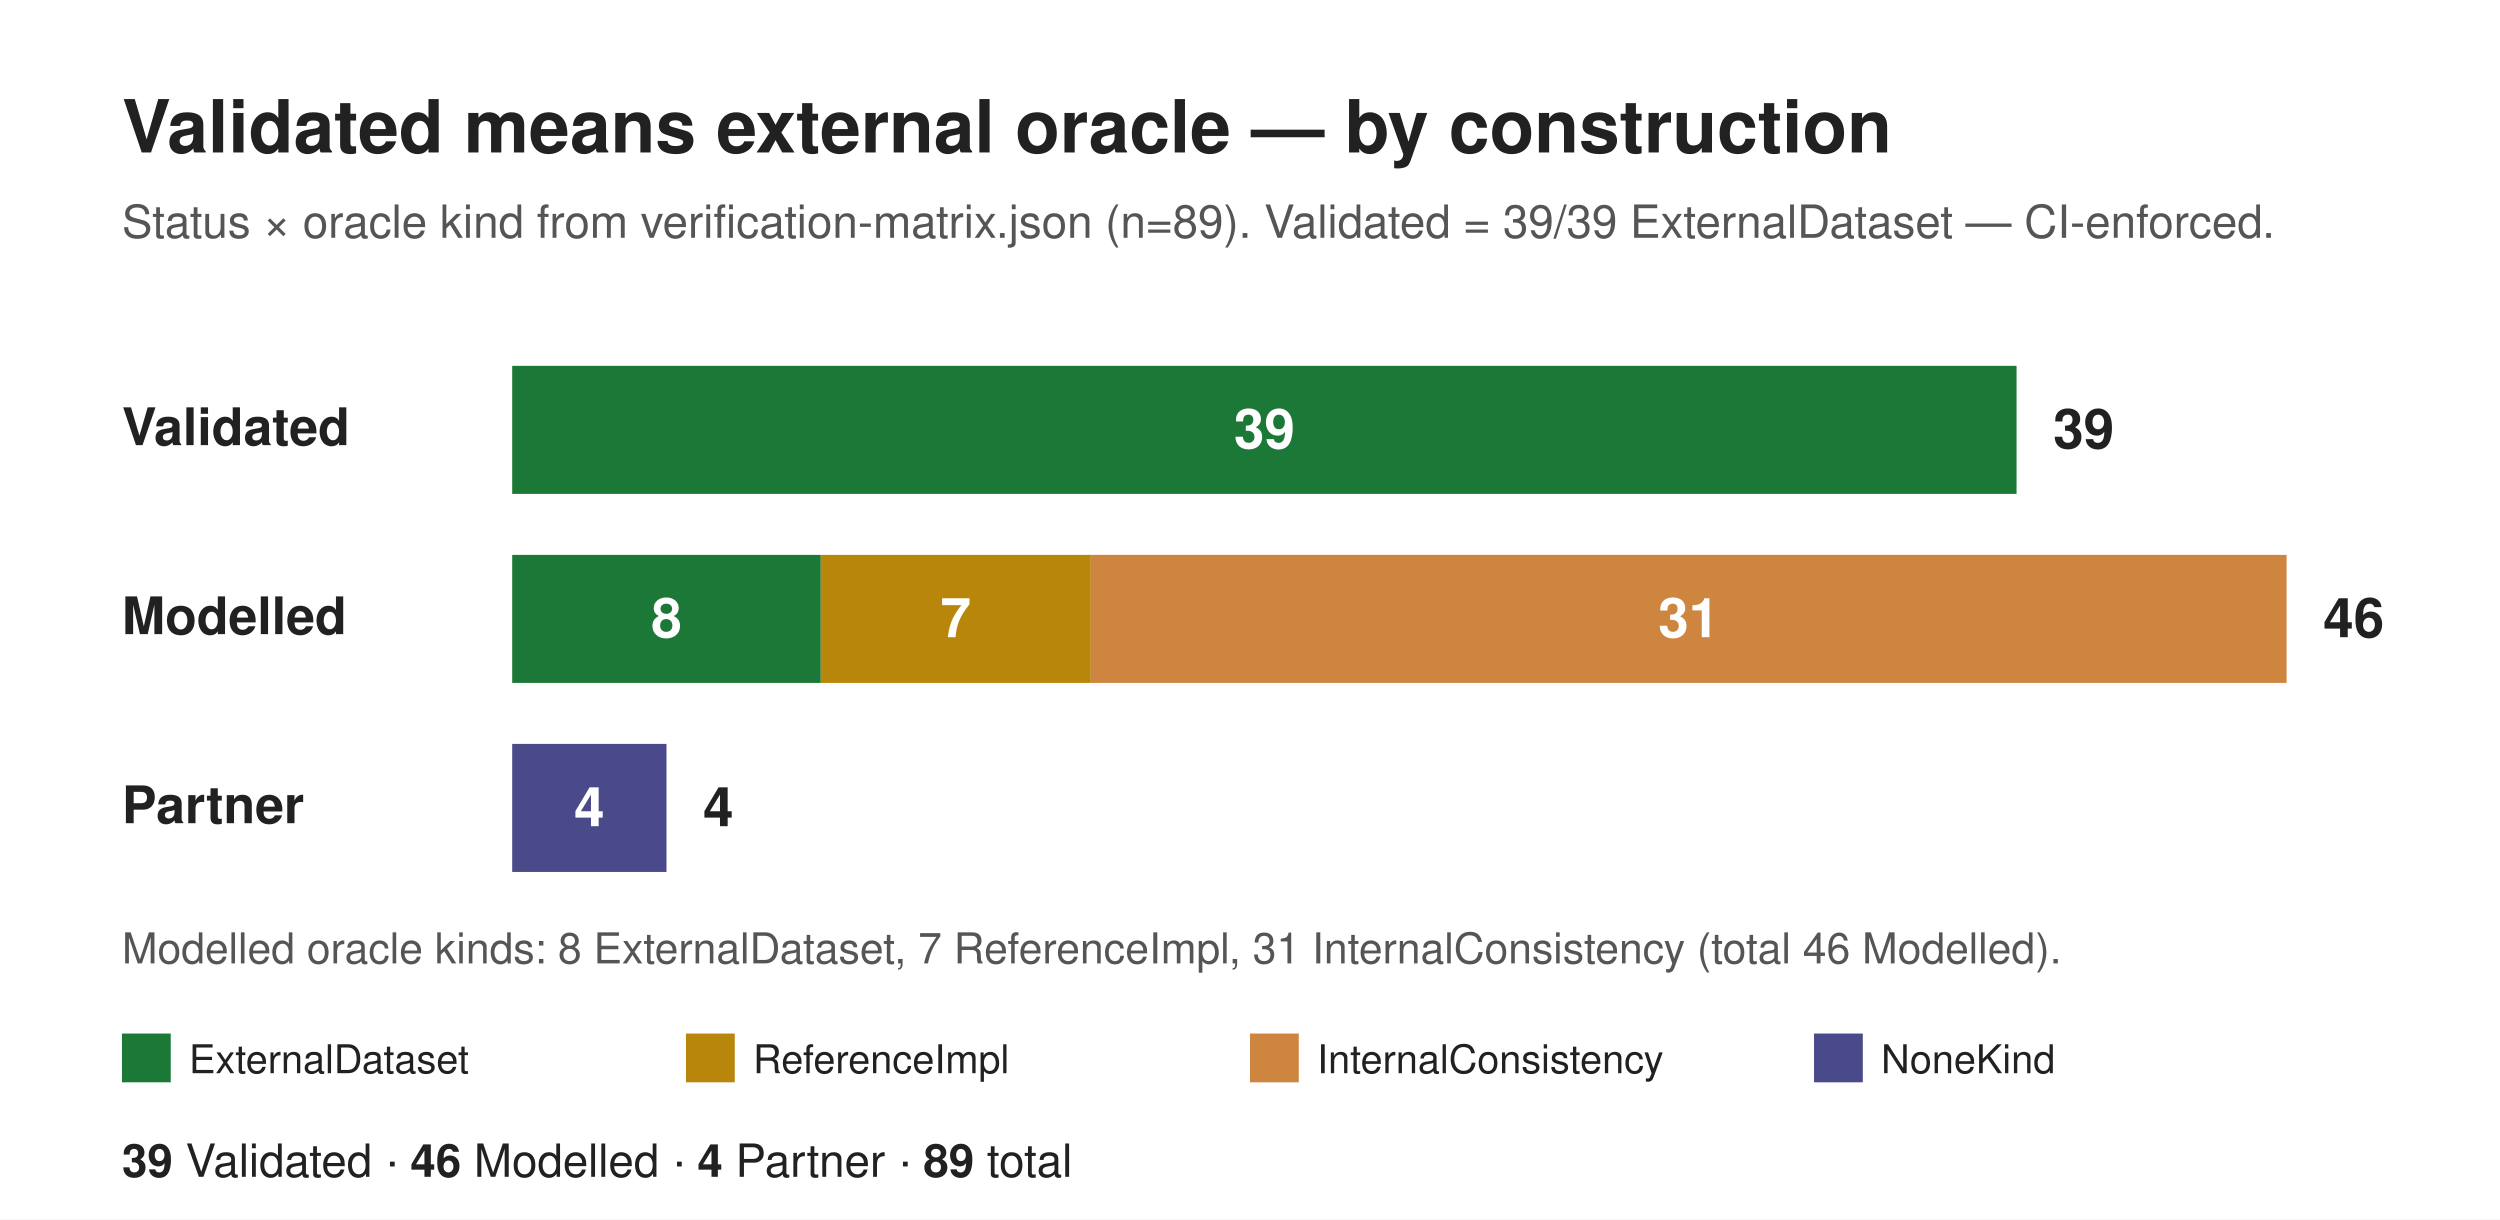
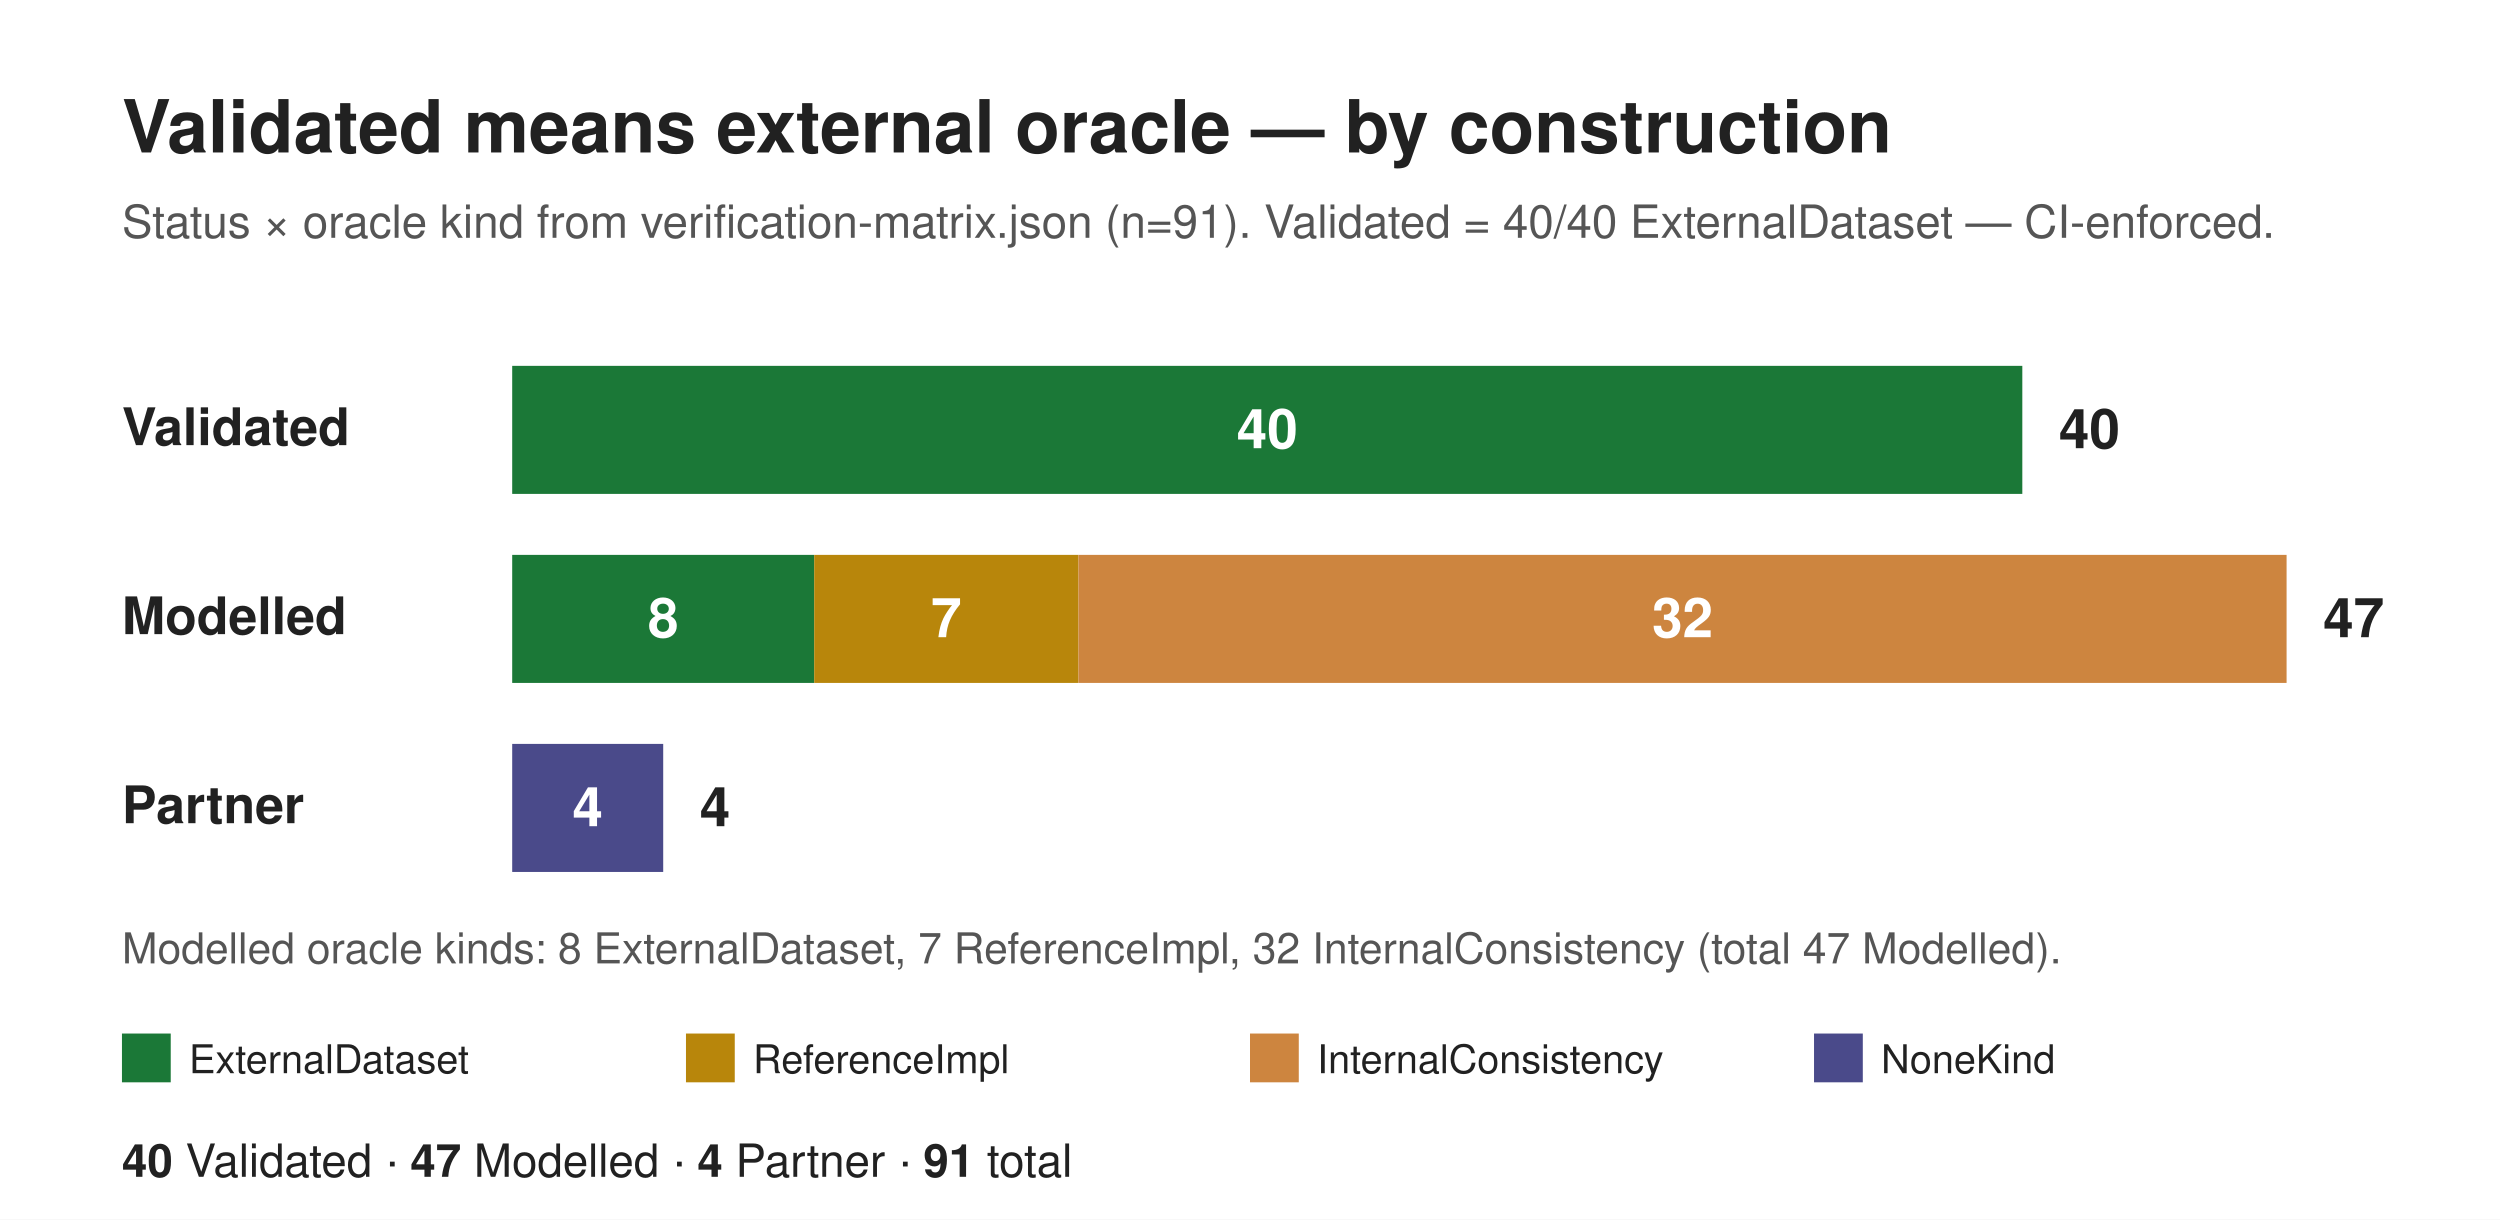
<svg xmlns="http://www.w3.org/2000/svg" width="820" height="400" viewBox="0 0 820 400" font-family="Helvetica, Arial, sans-serif">
  <rect x="0" y="0" width="820" height="400" fill="#ffffff" />
  <text x="40" y="50" font-size="24" font-weight="700" fill="#212121">Validated means external oracle — by construction</text>
-   <text x="40" y="78" font-size="15" fill="#555555">Status × oracle kind from verification-matrix.json (n=89). Validated = 39/39 ExternalDataset — CI-enforced.</text>
+   <text x="40" y="78" font-size="15" fill="#555555">Status × oracle kind from verification-matrix.json (n=91). Validated = 40/40 ExternalDataset — CI-enforced.</text>
  <text x="40" y="146" font-size="17" font-weight="700" fill="#212121">Validated</text>
-   <rect x="168" y="120" width="493.43" height="42" fill="#1b7837" />
-   <text x="414.72" y="147" font-size="18" font-weight="700" fill="#ffffff" text-anchor="middle">39</text>
-   <text x="673.43" y="147" font-size="18" font-weight="700" fill="#212121">39</text>
+   <rect x="168" y="120" width="495.32" height="42" fill="#1b7837" />
+   <text x="415.66" y="147" font-size="18" font-weight="700" fill="#ffffff" text-anchor="middle">40</text>
+   <text x="675.32" y="147" font-size="18" font-weight="700" fill="#212121">40</text>
  <text x="40" y="208" font-size="17" font-weight="700" fill="#212121">Modelled</text>
-   <rect x="168" y="182" width="101.22" height="42" fill="#1b7837" />
-   <text x="218.61" y="209" font-size="18" font-weight="700" fill="#ffffff" text-anchor="middle">8</text>
-   <rect x="269.22" y="182" width="88.57" height="42" fill="#b8860b" />
-   <text x="313.5" y="209" font-size="18" font-weight="700" fill="#ffffff" text-anchor="middle">7</text>
-   <rect x="357.78" y="182" width="392.22" height="42" fill="#cd853f" />
-   <text x="553.89" y="209" font-size="18" font-weight="700" fill="#ffffff" text-anchor="middle">31</text>
-   <text x="762" y="209" font-size="18" font-weight="700" fill="#212121">46</text>
+   <rect x="168" y="182" width="99.06" height="42" fill="#1b7837" />
+   <text x="217.53" y="209" font-size="18" font-weight="700" fill="#ffffff" text-anchor="middle">8</text>
+   <rect x="267.06" y="182" width="86.68" height="42" fill="#b8860b" />
+   <text x="310.4" y="209" font-size="18" font-weight="700" fill="#ffffff" text-anchor="middle">7</text>
+   <rect x="353.74" y="182" width="396.26" height="42" fill="#cd853f" />
+   <text x="551.87" y="209" font-size="18" font-weight="700" fill="#ffffff" text-anchor="middle">32</text>
+   <text x="762" y="209" font-size="18" font-weight="700" fill="#212121">47</text>
  <text x="40" y="270" font-size="17" font-weight="700" fill="#212121">Partner</text>
-   <rect x="168" y="244" width="50.61" height="42" fill="#4a4a8a" />
-   <text x="193.3" y="271" font-size="18" font-weight="700" fill="#ffffff" text-anchor="middle">4</text>
-   <text x="230.61" y="271" font-size="18" font-weight="700" fill="#212121">4</text>
-   <text x="40" y="316" font-size="14" fill="#555555">Modelled oracle kinds: 8 ExternalDataset, 7 ReferenceImpl, 31 InternalConsistency (total 46 Modelled).</text>
+   <rect x="168" y="244" width="49.53" height="42" fill="#4a4a8a" />
+   <text x="192.77" y="271" font-size="18" font-weight="700" fill="#ffffff" text-anchor="middle">4</text>
+   <text x="229.53" y="271" font-size="18" font-weight="700" fill="#212121">4</text>
+   <text x="40" y="316" font-size="14" fill="#555555">Modelled oracle kinds: 8 ExternalDataset, 7 ReferenceImpl, 32 InternalConsistency (total 47 Modelled).</text>
  <rect x="40" y="339" width="16" height="16" fill="#1b7837" />
  <text x="62" y="352" font-size="13" fill="#212121">ExternalDataset</text>
  <rect x="225" y="339" width="16" height="16" fill="#b8860b" />
  <text x="247" y="352" font-size="13" fill="#212121">ReferenceImpl</text>
  <rect x="410" y="339" width="16" height="16" fill="#cd853f" />
  <text x="432" y="352" font-size="13" fill="#212121">InternalConsistency</text>
  <rect x="595" y="339" width="16" height="16" fill="#4a4a8a" />
  <text x="617" y="352" font-size="13" fill="#212121">NoneKind</text>
  <text x="40" y="386" font-size="15" fill="#212121">
-     <tspan font-weight="700">39</tspan> Validated · <tspan font-weight="700">46</tspan> Modelled · <tspan font-weight="700">4</tspan> Partner · <tspan font-weight="700">89</tspan> total</text>
+     <tspan font-weight="700">40</tspan> Validated · <tspan font-weight="700">47</tspan> Modelled · <tspan font-weight="700">4</tspan> Partner · <tspan font-weight="700">91</tspan> total</text>
</svg>
